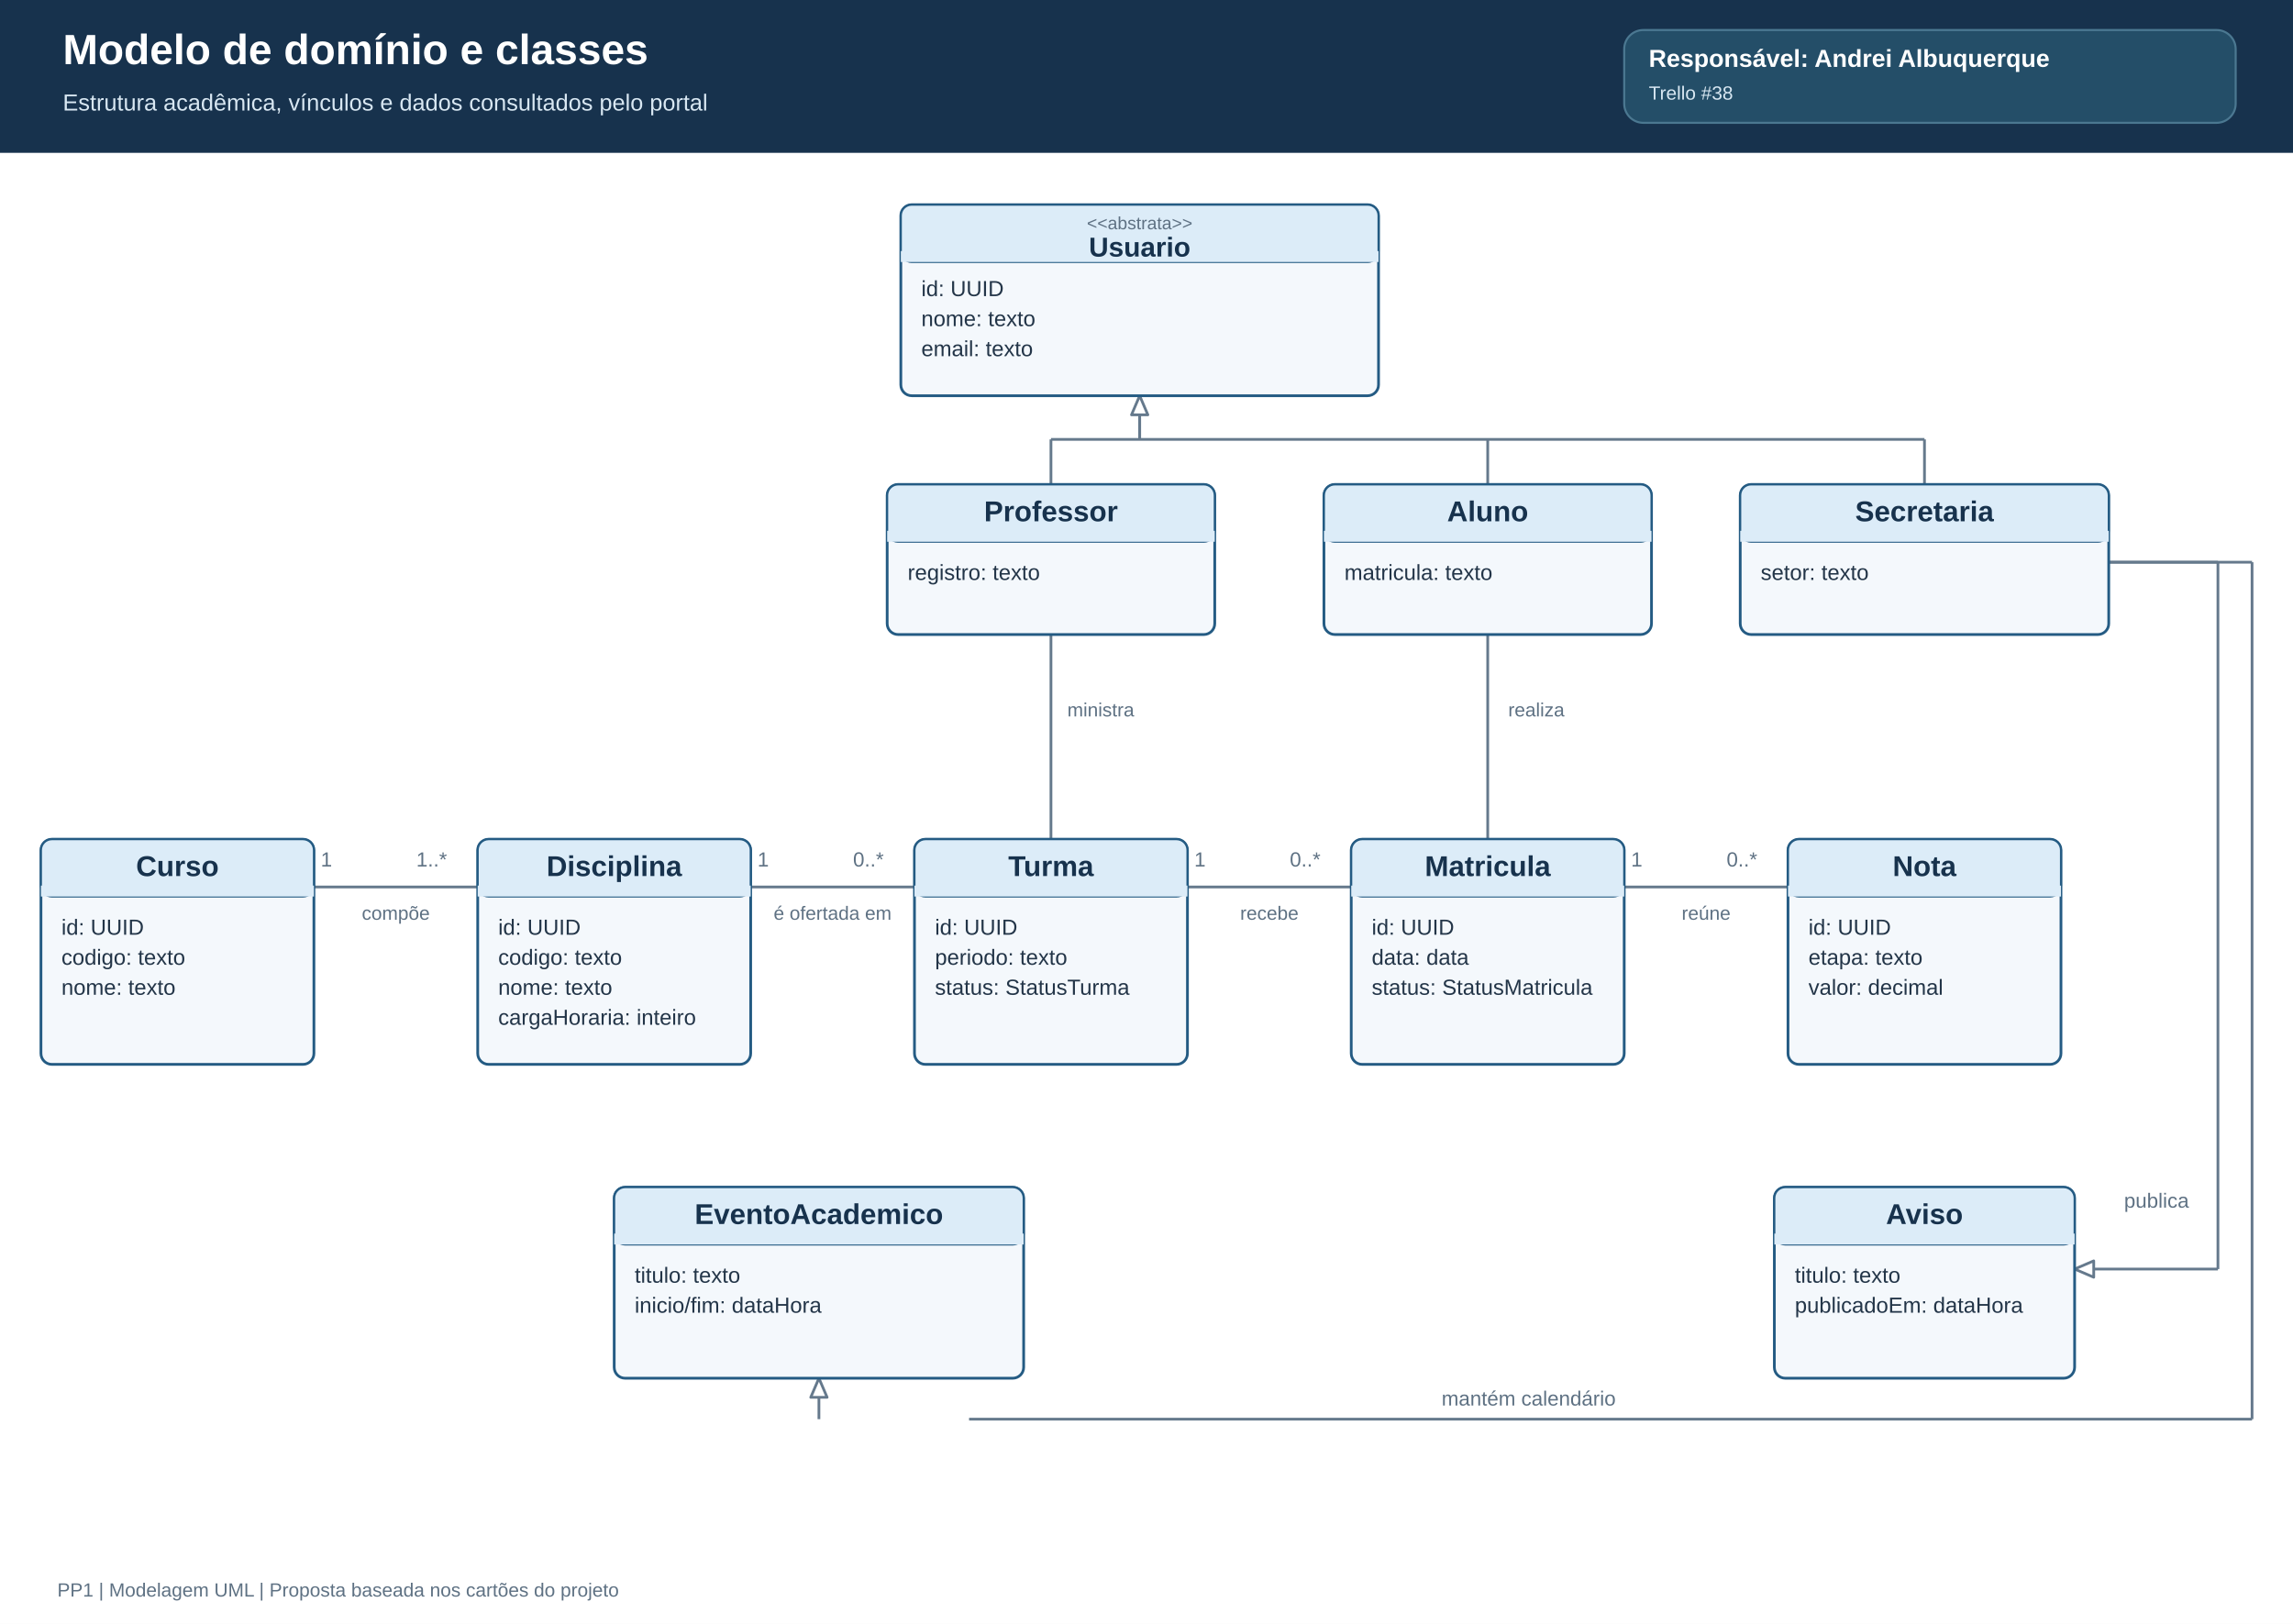
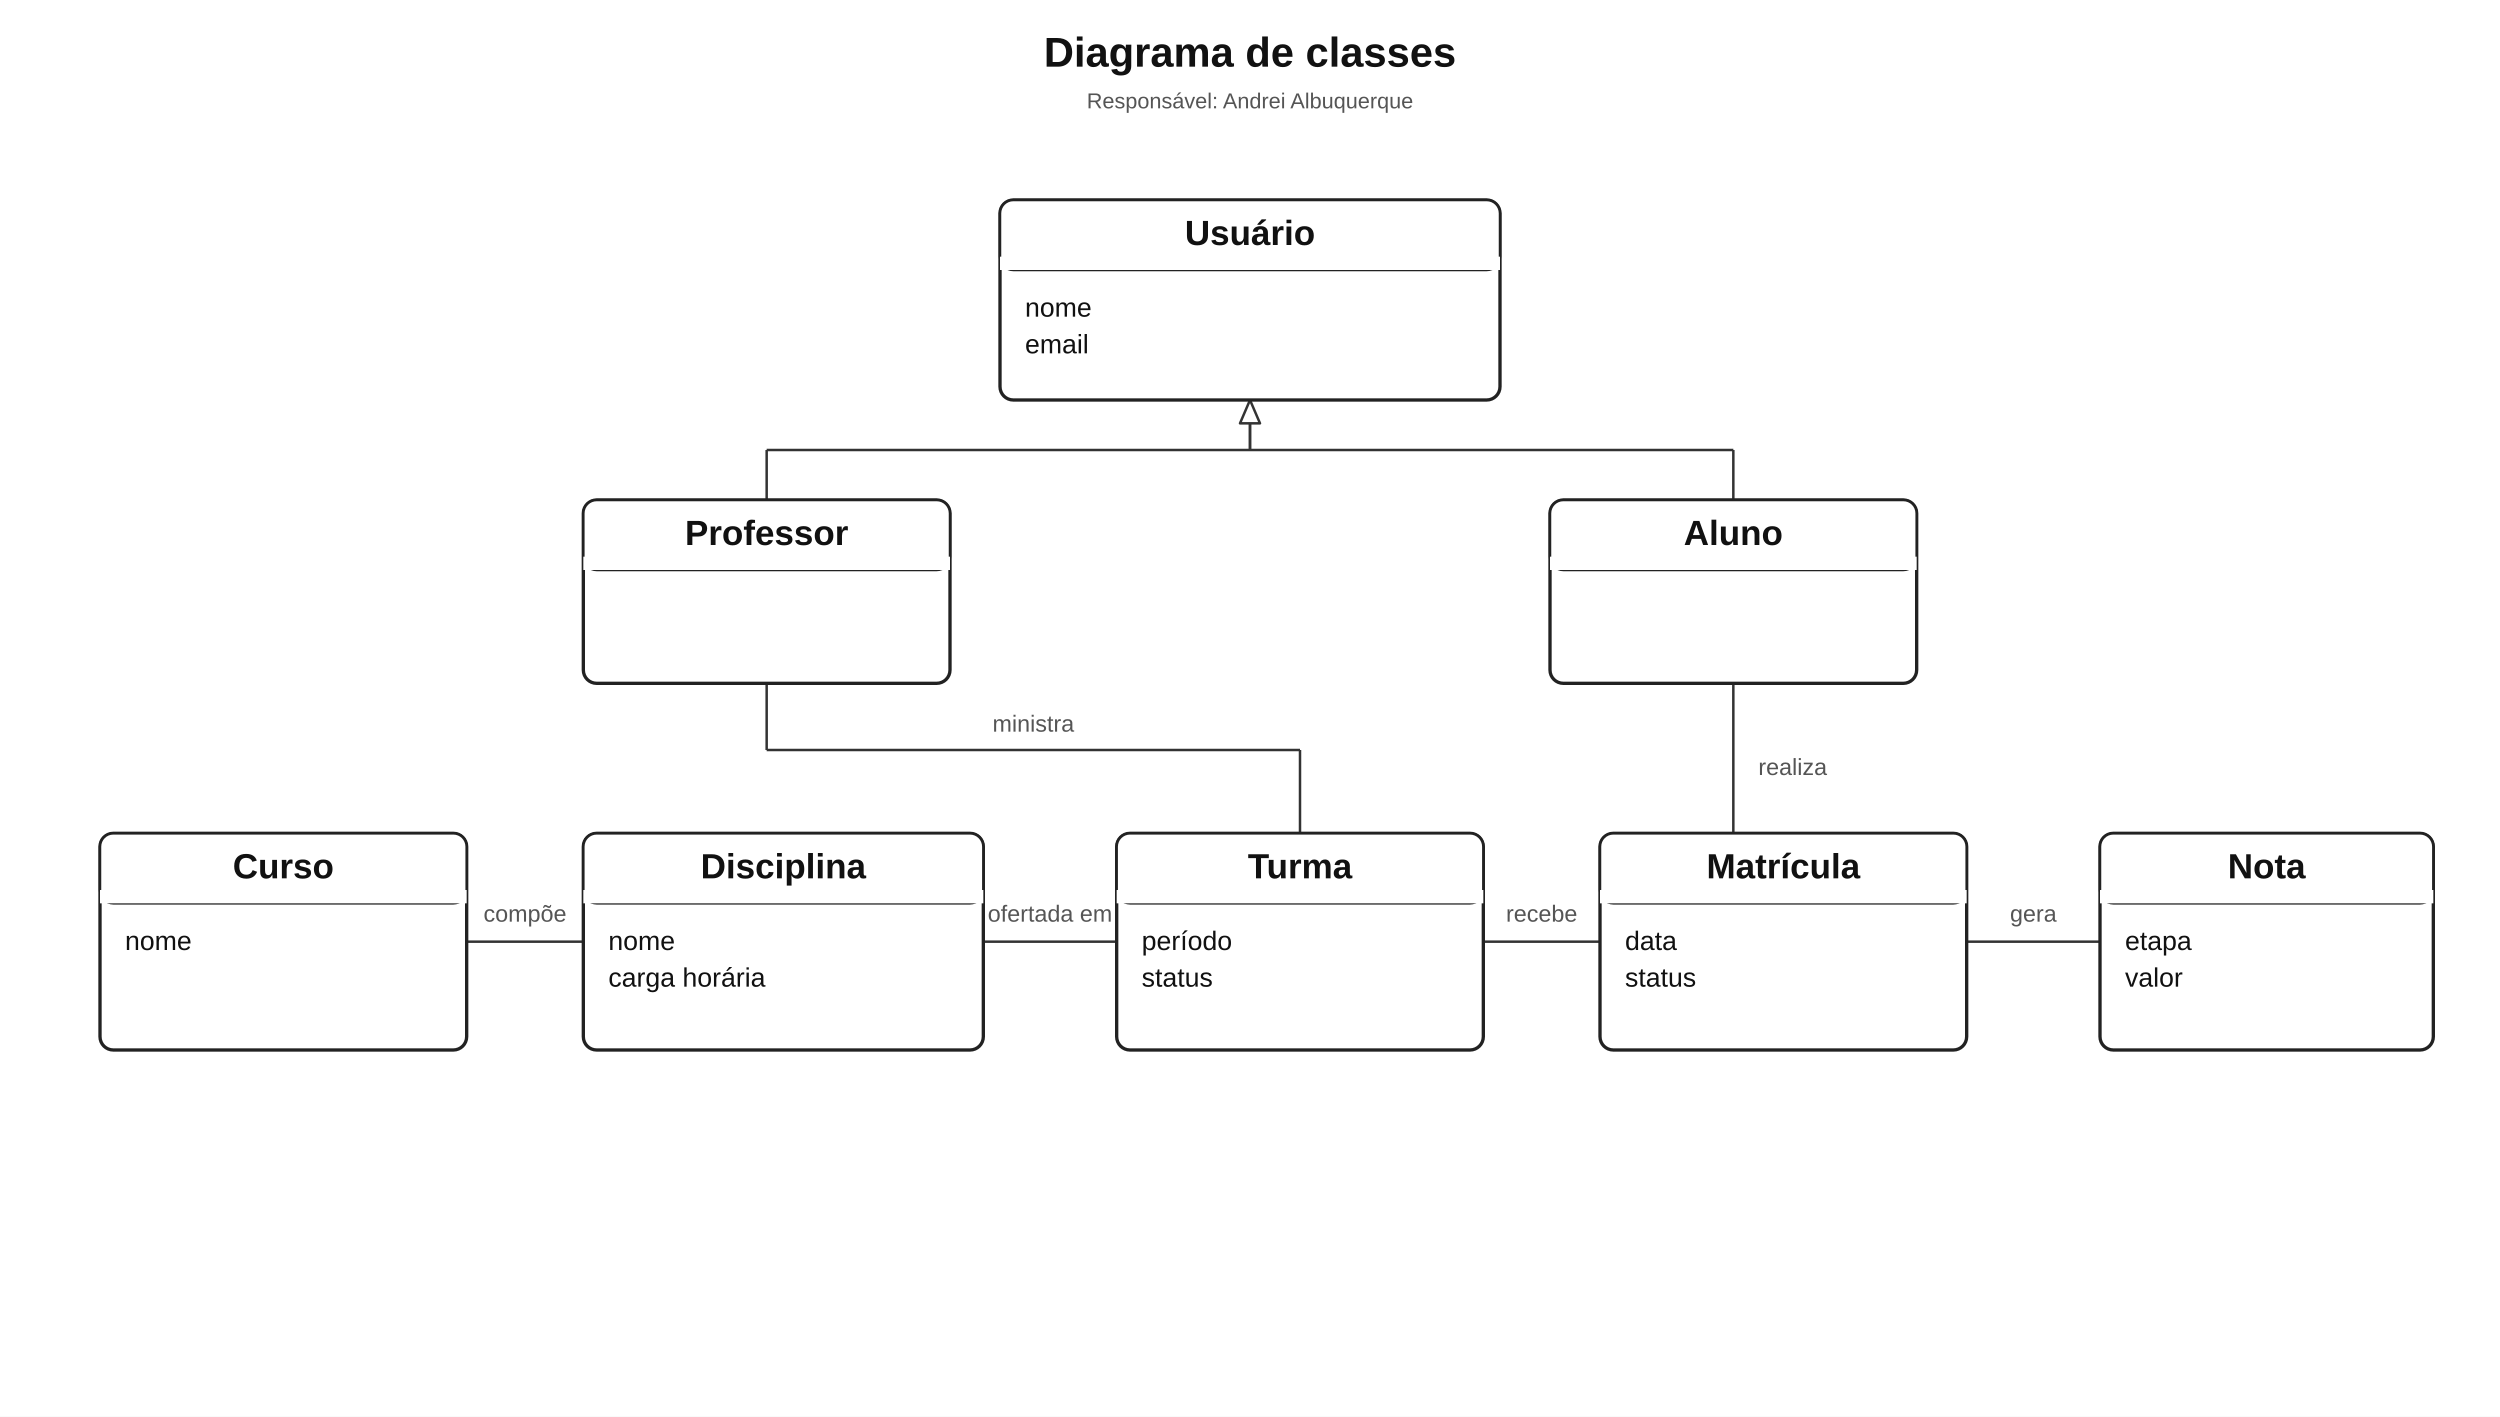
- <svg xmlns="http://www.w3.org/2000/svg" width="1680" height="1190" viewBox="0 0 1680 1190">
-   <rect x="0" y="0" width="1680" height="1190" rx="0" fill="#FFFFFF" stroke="none" stroke-width="0" />
-   <rect x="0" y="0" width="1680" height="112" rx="0" fill="#17324D" stroke="#17324D" stroke-width="0" />
-   <text x="46" y="47.0" font-family="Arial, sans-serif" font-size="31" font-weight="700" fill="#FFFFFF" text-anchor="start">Modelo de domínio e classes</text>
-   <text x="46" y="81.0" font-family="Arial, sans-serif" font-size="17" font-weight="400" fill="#D8E7F2" text-anchor="start">Estrutura acadêmica, vínculos e dados consultados pelo portal</text>
-   <rect x="1190" y="22" width="448" height="68" rx="14" fill="#244E68" stroke="#4B7891" stroke-width="1.5" />
-   <text x="1208" y="49.0" font-family="Arial, sans-serif" font-size="18" font-weight="700" fill="#FFFFFF" text-anchor="start">Responsável: Andrei Albuquerque</text>
-   <text x="1208" y="73.0" font-family="Arial, sans-serif" font-size="14" font-weight="400" fill="#D8E7F2" text-anchor="start">Trello #38</text>
-   <text x="42" y="1170.0" font-family="Arial, sans-serif" font-size="14" font-weight="400" fill="#5E7183" text-anchor="start">PP1 | Modelagem UML | Proposta baseada nos cartões do projeto</text>
-   <line x1="835" y1="290" x2="835" y2="322" stroke="#65798C" stroke-width="2" />
-   <line x1="770" y1="322" x2="1410" y2="322" stroke="#65798C" stroke-width="2" />
-   <line x1="770" y1="355" x2="770" y2="322" stroke="#65798C" stroke-width="2" />
-   <line x1="1090" y1="355" x2="1090" y2="322" stroke="#65798C" stroke-width="2" />
-   <line x1="1410" y1="355" x2="1410" y2="322" stroke="#65798C" stroke-width="2" />
-   <line x1="835" y1="322" x2="835" y2="290" stroke="#65798C" stroke-width="2" />
-   <polygon points="835,290 829.0,304.0 841.0,304.0" fill="#FFFFFF" stroke="#65798C" stroke-width="2" stroke-linejoin="round" />
-   <line x1="230" y1="650" x2="350" y2="650" stroke="#65798C" stroke-width="2" />
-   <line x1="550" y1="650" x2="670" y2="650" stroke="#65798C" stroke-width="2" />
-   <line x1="870" y1="650" x2="990" y2="650" stroke="#65798C" stroke-width="2" />
-   <line x1="1190" y1="650" x2="1310" y2="650" stroke="#65798C" stroke-width="2" />
-   <text x="235" y="635.0" font-family="Arial, sans-serif" font-size="15" font-weight="400" fill="#5E7183" text-anchor="start">1</text>
-   <text x="305" y="635.0" font-family="Arial, sans-serif" font-size="15" font-weight="400" fill="#5E7183" text-anchor="start">1..*</text>
-   <text x="555" y="635.0" font-family="Arial, sans-serif" font-size="15" font-weight="400" fill="#5E7183" text-anchor="start">1</text>
-   <text x="625" y="635.0" font-family="Arial, sans-serif" font-size="15" font-weight="400" fill="#5E7183" text-anchor="start">0..*</text>
-   <text x="875" y="635.0" font-family="Arial, sans-serif" font-size="15" font-weight="400" fill="#5E7183" text-anchor="start">1</text>
-   <text x="945" y="635.0" font-family="Arial, sans-serif" font-size="15" font-weight="400" fill="#5E7183" text-anchor="start">0..*</text>
-   <text x="1195" y="635.0" font-family="Arial, sans-serif" font-size="15" font-weight="400" fill="#5E7183" text-anchor="start">1</text>
-   <text x="1265" y="635.0" font-family="Arial, sans-serif" font-size="15" font-weight="400" fill="#5E7183" text-anchor="start">0..*</text>
-   <text x="290" y="674.0" font-family="Arial, sans-serif" font-size="14" font-weight="400" fill="#5E7183" text-anchor="middle">compõe</text>
-   <text x="610" y="674.0" font-family="Arial, sans-serif" font-size="14" font-weight="400" fill="#5E7183" text-anchor="middle">é ofertada em</text>
-   <text x="930" y="674.0" font-family="Arial, sans-serif" font-size="14" font-weight="400" fill="#5E7183" text-anchor="middle">recebe</text>
-   <text x="1250" y="674.0" font-family="Arial, sans-serif" font-size="14" font-weight="400" fill="#5E7183" text-anchor="middle">reúne</text>
-   <line x1="1090" y1="465" x2="1090" y2="615" stroke="#65798C" stroke-width="2" />
-   <text x="1105" y="525.0" font-family="Arial, sans-serif" font-size="14" font-weight="400" fill="#5E7183" text-anchor="start">realiza</text>
-   <line x1="770" y1="465" x2="770" y2="615" stroke="#65798C" stroke-width="2" />
-   <text x="782" y="525.0" font-family="Arial, sans-serif" font-size="14" font-weight="400" fill="#5E7183" text-anchor="start">ministra</text>
-   <line x1="1545" y1="412" x2="1625" y2="412" stroke="#65798C" stroke-width="2" />
-   <line x1="1625" y1="412" x2="1625" y2="930" stroke="#65798C" stroke-width="2" />
-   <line x1="1625" y1="930" x2="1520" y2="930" stroke="#65798C" stroke-width="2" />
-   <polygon points="1520,930 1534.0,936.0 1534.0,924.0" fill="#FFFFFF" stroke="#65798C" stroke-width="2" stroke-linejoin="round" />
-   <text x="1580" y="885.0" font-family="Arial, sans-serif" font-size="15" font-weight="400" fill="#5E7183" text-anchor="middle">publica</text>
-   <line x1="1545" y1="412" x2="1650" y2="412" stroke="#65798C" stroke-width="2" />
-   <line x1="1650" y1="412" x2="1650" y2="1040" stroke="#65798C" stroke-width="2" />
-   <line x1="1650" y1="1040" x2="710" y2="1040" stroke="#65798C" stroke-width="2" />
-   <line x1="600" y1="1040" x2="600" y2="1010" stroke="#65798C" stroke-width="2" />
-   <polygon points="600,1010 594.0,1024.0 606.0,1024.0" fill="#FFFFFF" stroke="#65798C" stroke-width="2" stroke-linejoin="round" />
-   <text x="1120" y="1030.0" font-family="Arial, sans-serif" font-size="15" font-weight="400" fill="#5E7183" text-anchor="middle">mantém calendário</text>
-   <rect x="660" y="150" width="350" height="140" rx="8" fill="#F4F8FC" stroke="#245B83" stroke-width="2" />
-   <rect x="660" y="150" width="350" height="42" rx="8" fill="#DCECF8" stroke="#245B83" stroke-width="1.5" />
-   <rect x="660" y="184" width="350" height="8" rx="0" fill="#DCECF8" stroke="none" stroke-width="0" />
-   <text x="835.0" y="168.0" font-family="Arial, sans-serif" font-size="13" font-weight="400" fill="#5E7183" text-anchor="middle">&lt;&lt;abstrata&gt;&gt;</text>
-   <text x="835.0" y="188.0" font-family="Arial, sans-serif" font-size="20" font-weight="700" fill="#17324D" text-anchor="middle">Usuario</text>
-   <text x="675" y="217" font-family="Arial, sans-serif" font-size="16" font-weight="400" fill="#233548" text-anchor="start">id: UUID</text>
-   <text x="675" y="239" font-family="Arial, sans-serif" font-size="16" font-weight="400" fill="#233548" text-anchor="start">nome: texto</text>
-   <text x="675" y="261" font-family="Arial, sans-serif" font-size="16" font-weight="400" fill="#233548" text-anchor="start">email: texto</text>
-   <rect x="970" y="355" width="240" height="110" rx="8" fill="#F4F8FC" stroke="#245B83" stroke-width="2" />
-   <rect x="970" y="355" width="240" height="42" rx="8" fill="#DCECF8" stroke="#245B83" stroke-width="1.5" />
-   <rect x="970" y="389" width="240" height="8" rx="0" fill="#DCECF8" stroke="none" stroke-width="0" />
-   <text x="1090.0" y="382.0" font-family="Arial, sans-serif" font-size="21" font-weight="700" fill="#17324D" text-anchor="middle">Aluno</text>
-   <text x="985" y="425" font-family="Arial, sans-serif" font-size="16" font-weight="400" fill="#233548" text-anchor="start">matricula: texto</text>
-   <rect x="650" y="355" width="240" height="110" rx="8" fill="#F4F8FC" stroke="#245B83" stroke-width="2" />
-   <rect x="650" y="355" width="240" height="42" rx="8" fill="#DCECF8" stroke="#245B83" stroke-width="1.5" />
-   <rect x="650" y="389" width="240" height="8" rx="0" fill="#DCECF8" stroke="none" stroke-width="0" />
-   <text x="770.0" y="382.0" font-family="Arial, sans-serif" font-size="21" font-weight="700" fill="#17324D" text-anchor="middle">Professor</text>
-   <text x="665" y="425" font-family="Arial, sans-serif" font-size="16" font-weight="400" fill="#233548" text-anchor="start">registro: texto</text>
-   <rect x="1275" y="355" width="270" height="110" rx="8" fill="#F4F8FC" stroke="#245B83" stroke-width="2" />
-   <rect x="1275" y="355" width="270" height="42" rx="8" fill="#DCECF8" stroke="#245B83" stroke-width="1.5" />
-   <rect x="1275" y="389" width="270" height="8" rx="0" fill="#DCECF8" stroke="none" stroke-width="0" />
-   <text x="1410.0" y="382.0" font-family="Arial, sans-serif" font-size="21" font-weight="700" fill="#17324D" text-anchor="middle">Secretaria</text>
-   <text x="1290" y="425" font-family="Arial, sans-serif" font-size="16" font-weight="400" fill="#233548" text-anchor="start">setor: texto</text>
-   <rect x="30" y="615" width="200" height="165" rx="8" fill="#F4F8FC" stroke="#245B83" stroke-width="2" />
-   <rect x="30" y="615" width="200" height="42" rx="8" fill="#DCECF8" stroke="#245B83" stroke-width="1.5" />
-   <rect x="30" y="649" width="200" height="8" rx="0" fill="#DCECF8" stroke="none" stroke-width="0" />
-   <text x="130.0" y="642.0" font-family="Arial, sans-serif" font-size="21" font-weight="700" fill="#17324D" text-anchor="middle">Curso</text>
-   <text x="45" y="685" font-family="Arial, sans-serif" font-size="16" font-weight="400" fill="#233548" text-anchor="start">id: UUID</text>
-   <text x="45" y="707" font-family="Arial, sans-serif" font-size="16" font-weight="400" fill="#233548" text-anchor="start">codigo: texto</text>
-   <text x="45" y="729" font-family="Arial, sans-serif" font-size="16" font-weight="400" fill="#233548" text-anchor="start">nome: texto</text>
-   <rect x="350" y="615" width="200" height="165" rx="8" fill="#F4F8FC" stroke="#245B83" stroke-width="2" />
-   <rect x="350" y="615" width="200" height="42" rx="8" fill="#DCECF8" stroke="#245B83" stroke-width="1.5" />
-   <rect x="350" y="649" width="200" height="8" rx="0" fill="#DCECF8" stroke="none" stroke-width="0" />
-   <text x="450.0" y="642.0" font-family="Arial, sans-serif" font-size="21" font-weight="700" fill="#17324D" text-anchor="middle">Disciplina</text>
-   <text x="365" y="685" font-family="Arial, sans-serif" font-size="16" font-weight="400" fill="#233548" text-anchor="start">id: UUID</text>
-   <text x="365" y="707" font-family="Arial, sans-serif" font-size="16" font-weight="400" fill="#233548" text-anchor="start">codigo: texto</text>
-   <text x="365" y="729" font-family="Arial, sans-serif" font-size="16" font-weight="400" fill="#233548" text-anchor="start">nome: texto</text>
-   <text x="365" y="751" font-family="Arial, sans-serif" font-size="16" font-weight="400" fill="#233548" text-anchor="start">cargaHoraria: inteiro</text>
-   <rect x="670" y="615" width="200" height="165" rx="8" fill="#F4F8FC" stroke="#245B83" stroke-width="2" />
-   <rect x="670" y="615" width="200" height="42" rx="8" fill="#DCECF8" stroke="#245B83" stroke-width="1.5" />
-   <rect x="670" y="649" width="200" height="8" rx="0" fill="#DCECF8" stroke="none" stroke-width="0" />
-   <text x="770.0" y="642.0" font-family="Arial, sans-serif" font-size="21" font-weight="700" fill="#17324D" text-anchor="middle">Turma</text>
-   <text x="685" y="685" font-family="Arial, sans-serif" font-size="16" font-weight="400" fill="#233548" text-anchor="start">id: UUID</text>
-   <text x="685" y="707" font-family="Arial, sans-serif" font-size="16" font-weight="400" fill="#233548" text-anchor="start">periodo: texto</text>
-   <text x="685" y="729" font-family="Arial, sans-serif" font-size="16" font-weight="400" fill="#233548" text-anchor="start">status: StatusTurma</text>
-   <rect x="990" y="615" width="200" height="165" rx="8" fill="#F4F8FC" stroke="#245B83" stroke-width="2" />
-   <rect x="990" y="615" width="200" height="42" rx="8" fill="#DCECF8" stroke="#245B83" stroke-width="1.5" />
-   <rect x="990" y="649" width="200" height="8" rx="0" fill="#DCECF8" stroke="none" stroke-width="0" />
-   <text x="1090.0" y="642.0" font-family="Arial, sans-serif" font-size="21" font-weight="700" fill="#17324D" text-anchor="middle">Matricula</text>
-   <text x="1005" y="685" font-family="Arial, sans-serif" font-size="16" font-weight="400" fill="#233548" text-anchor="start">id: UUID</text>
-   <text x="1005" y="707" font-family="Arial, sans-serif" font-size="16" font-weight="400" fill="#233548" text-anchor="start">data: data</text>
-   <text x="1005" y="729" font-family="Arial, sans-serif" font-size="16" font-weight="400" fill="#233548" text-anchor="start">status: StatusMatricula</text>
-   <rect x="1310" y="615" width="200" height="165" rx="8" fill="#F4F8FC" stroke="#245B83" stroke-width="2" />
-   <rect x="1310" y="615" width="200" height="42" rx="8" fill="#DCECF8" stroke="#245B83" stroke-width="1.5" />
-   <rect x="1310" y="649" width="200" height="8" rx="0" fill="#DCECF8" stroke="none" stroke-width="0" />
-   <text x="1410.0" y="642.0" font-family="Arial, sans-serif" font-size="21" font-weight="700" fill="#17324D" text-anchor="middle">Nota</text>
-   <text x="1325" y="685" font-family="Arial, sans-serif" font-size="16" font-weight="400" fill="#233548" text-anchor="start">id: UUID</text>
-   <text x="1325" y="707" font-family="Arial, sans-serif" font-size="16" font-weight="400" fill="#233548" text-anchor="start">etapa: texto</text>
-   <text x="1325" y="729" font-family="Arial, sans-serif" font-size="16" font-weight="400" fill="#233548" text-anchor="start">valor: decimal</text>
-   <rect x="450" y="870" width="300" height="140" rx="8" fill="#F4F8FC" stroke="#245B83" stroke-width="2" />
-   <rect x="450" y="870" width="300" height="42" rx="8" fill="#DCECF8" stroke="#245B83" stroke-width="1.5" />
-   <rect x="450" y="904" width="300" height="8" rx="0" fill="#DCECF8" stroke="none" stroke-width="0" />
-   <text x="600.0" y="897.0" font-family="Arial, sans-serif" font-size="21" font-weight="700" fill="#17324D" text-anchor="middle">EventoAcademico</text>
-   <text x="465" y="940" font-family="Arial, sans-serif" font-size="16" font-weight="400" fill="#233548" text-anchor="start">titulo: texto</text>
-   <text x="465" y="962" font-family="Arial, sans-serif" font-size="16" font-weight="400" fill="#233548" text-anchor="start">inicio/fim: dataHora</text>
-   <rect x="1300" y="870" width="220" height="140" rx="8" fill="#F4F8FC" stroke="#245B83" stroke-width="2" />
-   <rect x="1300" y="870" width="220" height="42" rx="8" fill="#DCECF8" stroke="#245B83" stroke-width="1.5" />
-   <rect x="1300" y="904" width="220" height="8" rx="0" fill="#DCECF8" stroke="none" stroke-width="0" />
-   <text x="1410.0" y="897.0" font-family="Arial, sans-serif" font-size="21" font-weight="700" fill="#17324D" text-anchor="middle">Aviso</text>
-   <text x="1315" y="940" font-family="Arial, sans-serif" font-size="16" font-weight="400" fill="#233548" text-anchor="start">titulo: texto</text>
-   <text x="1315" y="962" font-family="Arial, sans-serif" font-size="16" font-weight="400" fill="#233548" text-anchor="start">publicadoEm: dataHora</text>
+ <svg xmlns="http://www.w3.org/2000/svg" width="1500" height="850" viewBox="0 0 1500 850">
+   <rect x="0" y="0" width="1500" height="850" rx="0" fill="#FFFFFF" stroke="none" stroke-width="0" />
+   <text x="750.0" y="40.0" font-family="Arial, sans-serif" font-size="25" font-weight="700" fill="#111111" text-anchor="middle">Diagrama de classes</text>
+   <text x="750.0" y="65.0" font-family="Arial, sans-serif" font-size="13" font-weight="400" fill="#555555" text-anchor="middle">Responsável: Andrei Albuquerque</text>
+   <line x1="750" y1="240" x2="750" y2="270" stroke="#333333" stroke-width="1.5" />
+   <line x1="460" y1="270" x2="1040" y2="270" stroke="#333333" stroke-width="1.5" />
+   <line x1="460" y1="300" x2="460" y2="270" stroke="#333333" stroke-width="1.5" />
+   <line x1="1040" y1="300" x2="1040" y2="270" stroke="#333333" stroke-width="1.5" />
+   <line x1="750" y1="270" x2="750" y2="240" stroke="#333333" stroke-width="1.5" />
+   <polygon points="750,240 744.0,254.0 756.0,254.0" fill="#FFFFFF" stroke="#333333" stroke-width="1.5" stroke-linejoin="round" />
+   <line x1="280" y1="565" x2="350" y2="565" stroke="#333333" stroke-width="1.5" />
+   <line x1="590" y1="565" x2="670" y2="565" stroke="#333333" stroke-width="1.5" />
+   <line x1="890" y1="565" x2="960" y2="565" stroke="#333333" stroke-width="1.5" />
+   <line x1="1180" y1="565" x2="1260" y2="565" stroke="#333333" stroke-width="1.5" />
+   <text x="315" y="553.0" font-family="Arial, sans-serif" font-size="14" font-weight="400" fill="#555555" text-anchor="middle">compõe</text>
+   <text x="630" y="553.0" font-family="Arial, sans-serif" font-size="14" font-weight="400" fill="#555555" text-anchor="middle">ofertada em</text>
+   <text x="925" y="553.0" font-family="Arial, sans-serif" font-size="14" font-weight="400" fill="#555555" text-anchor="middle">recebe</text>
+   <text x="1220" y="553.0" font-family="Arial, sans-serif" font-size="14" font-weight="400" fill="#555555" text-anchor="middle">gera</text>
+   <line x1="460" y1="410" x2="460" y2="450" stroke="#333333" stroke-width="1.5" />
+   <line x1="460" y1="450" x2="780" y2="450" stroke="#333333" stroke-width="1.5" />
+   <line x1="780" y1="450" x2="780" y2="500" stroke="#333333" stroke-width="1.5" />
+   <text x="620" y="439.0" font-family="Arial, sans-serif" font-size="14" font-weight="400" fill="#555555" text-anchor="middle">ministra</text>
+   <line x1="1040" y1="410" x2="1040" y2="500" stroke="#333333" stroke-width="1.5" />
+   <text x="1055" y="465.0" font-family="Arial, sans-serif" font-size="14" font-weight="400" fill="#555555" text-anchor="start">realiza</text>
+   <rect x="600" y="120" width="300" height="120" rx="8" fill="#FFFFFF" stroke="#222222" stroke-width="2" />
+   <rect x="600" y="120" width="300" height="42" rx="8" fill="#FFFFFF" stroke="#222222" stroke-width="1.5" />
+   <rect x="600" y="154" width="300" height="8" rx="0" fill="#FFFFFF" stroke="none" stroke-width="0" />
+   <text x="750.0" y="147.0" font-family="Arial, sans-serif" font-size="21" font-weight="700" fill="#111111" text-anchor="middle">Usuário</text>
+   <text x="615" y="190" font-family="Arial, sans-serif" font-size="16" font-weight="400" fill="#111111" text-anchor="start">nome</text>
+   <text x="615" y="212" font-family="Arial, sans-serif" font-size="16" font-weight="400" fill="#111111" text-anchor="start">email</text>
+   <rect x="350" y="300" width="220" height="110" rx="8" fill="#FFFFFF" stroke="#222222" stroke-width="2" />
+   <rect x="350" y="300" width="220" height="42" rx="8" fill="#FFFFFF" stroke="#222222" stroke-width="1.5" />
+   <rect x="350" y="334" width="220" height="8" rx="0" fill="#FFFFFF" stroke="none" stroke-width="0" />
+   <text x="460.0" y="327.0" font-family="Arial, sans-serif" font-size="21" font-weight="700" fill="#111111" text-anchor="middle">Professor</text>
+   <rect x="930" y="300" width="220" height="110" rx="8" fill="#FFFFFF" stroke="#222222" stroke-width="2" />
+   <rect x="930" y="300" width="220" height="42" rx="8" fill="#FFFFFF" stroke="#222222" stroke-width="1.5" />
+   <rect x="930" y="334" width="220" height="8" rx="0" fill="#FFFFFF" stroke="none" stroke-width="0" />
+   <text x="1040.0" y="327.0" font-family="Arial, sans-serif" font-size="21" font-weight="700" fill="#111111" text-anchor="middle">Aluno</text>
+   <rect x="60" y="500" width="220" height="130" rx="8" fill="#FFFFFF" stroke="#222222" stroke-width="2" />
+   <rect x="60" y="500" width="220" height="42" rx="8" fill="#FFFFFF" stroke="#222222" stroke-width="1.5" />
+   <rect x="60" y="534" width="220" height="8" rx="0" fill="#FFFFFF" stroke="none" stroke-width="0" />
+   <text x="170.0" y="527.0" font-family="Arial, sans-serif" font-size="21" font-weight="700" fill="#111111" text-anchor="middle">Curso</text>
+   <text x="75" y="570" font-family="Arial, sans-serif" font-size="16" font-weight="400" fill="#111111" text-anchor="start">nome</text>
+   <rect x="350" y="500" width="240" height="130" rx="8" fill="#FFFFFF" stroke="#222222" stroke-width="2" />
+   <rect x="350" y="500" width="240" height="42" rx="8" fill="#FFFFFF" stroke="#222222" stroke-width="1.5" />
+   <rect x="350" y="534" width="240" height="8" rx="0" fill="#FFFFFF" stroke="none" stroke-width="0" />
+   <text x="470.0" y="527.0" font-family="Arial, sans-serif" font-size="21" font-weight="700" fill="#111111" text-anchor="middle">Disciplina</text>
+   <text x="365" y="570" font-family="Arial, sans-serif" font-size="16" font-weight="400" fill="#111111" text-anchor="start">nome</text>
+   <text x="365" y="592" font-family="Arial, sans-serif" font-size="16" font-weight="400" fill="#111111" text-anchor="start">carga horária</text>
+   <rect x="670" y="500" width="220" height="130" rx="8" fill="#FFFFFF" stroke="#222222" stroke-width="2" />
+   <rect x="670" y="500" width="220" height="42" rx="8" fill="#FFFFFF" stroke="#222222" stroke-width="1.5" />
+   <rect x="670" y="534" width="220" height="8" rx="0" fill="#FFFFFF" stroke="none" stroke-width="0" />
+   <text x="780.0" y="527.0" font-family="Arial, sans-serif" font-size="21" font-weight="700" fill="#111111" text-anchor="middle">Turma</text>
+   <text x="685" y="570" font-family="Arial, sans-serif" font-size="16" font-weight="400" fill="#111111" text-anchor="start">período</text>
+   <text x="685" y="592" font-family="Arial, sans-serif" font-size="16" font-weight="400" fill="#111111" text-anchor="start">status</text>
+   <rect x="960" y="500" width="220" height="130" rx="8" fill="#FFFFFF" stroke="#222222" stroke-width="2" />
+   <rect x="960" y="500" width="220" height="42" rx="8" fill="#FFFFFF" stroke="#222222" stroke-width="1.5" />
+   <rect x="960" y="534" width="220" height="8" rx="0" fill="#FFFFFF" stroke="none" stroke-width="0" />
+   <text x="1070.0" y="527.0" font-family="Arial, sans-serif" font-size="21" font-weight="700" fill="#111111" text-anchor="middle">Matrícula</text>
+   <text x="975" y="570" font-family="Arial, sans-serif" font-size="16" font-weight="400" fill="#111111" text-anchor="start">data</text>
+   <text x="975" y="592" font-family="Arial, sans-serif" font-size="16" font-weight="400" fill="#111111" text-anchor="start">status</text>
+   <rect x="1260" y="500" width="200" height="130" rx="8" fill="#FFFFFF" stroke="#222222" stroke-width="2" />
+   <rect x="1260" y="500" width="200" height="42" rx="8" fill="#FFFFFF" stroke="#222222" stroke-width="1.5" />
+   <rect x="1260" y="534" width="200" height="8" rx="0" fill="#FFFFFF" stroke="none" stroke-width="0" />
+   <text x="1360.0" y="527.0" font-family="Arial, sans-serif" font-size="21" font-weight="700" fill="#111111" text-anchor="middle">Nota</text>
+   <text x="1275" y="570" font-family="Arial, sans-serif" font-size="16" font-weight="400" fill="#111111" text-anchor="start">etapa</text>
+   <text x="1275" y="592" font-family="Arial, sans-serif" font-size="16" font-weight="400" fill="#111111" text-anchor="start">valor</text>
</svg>
